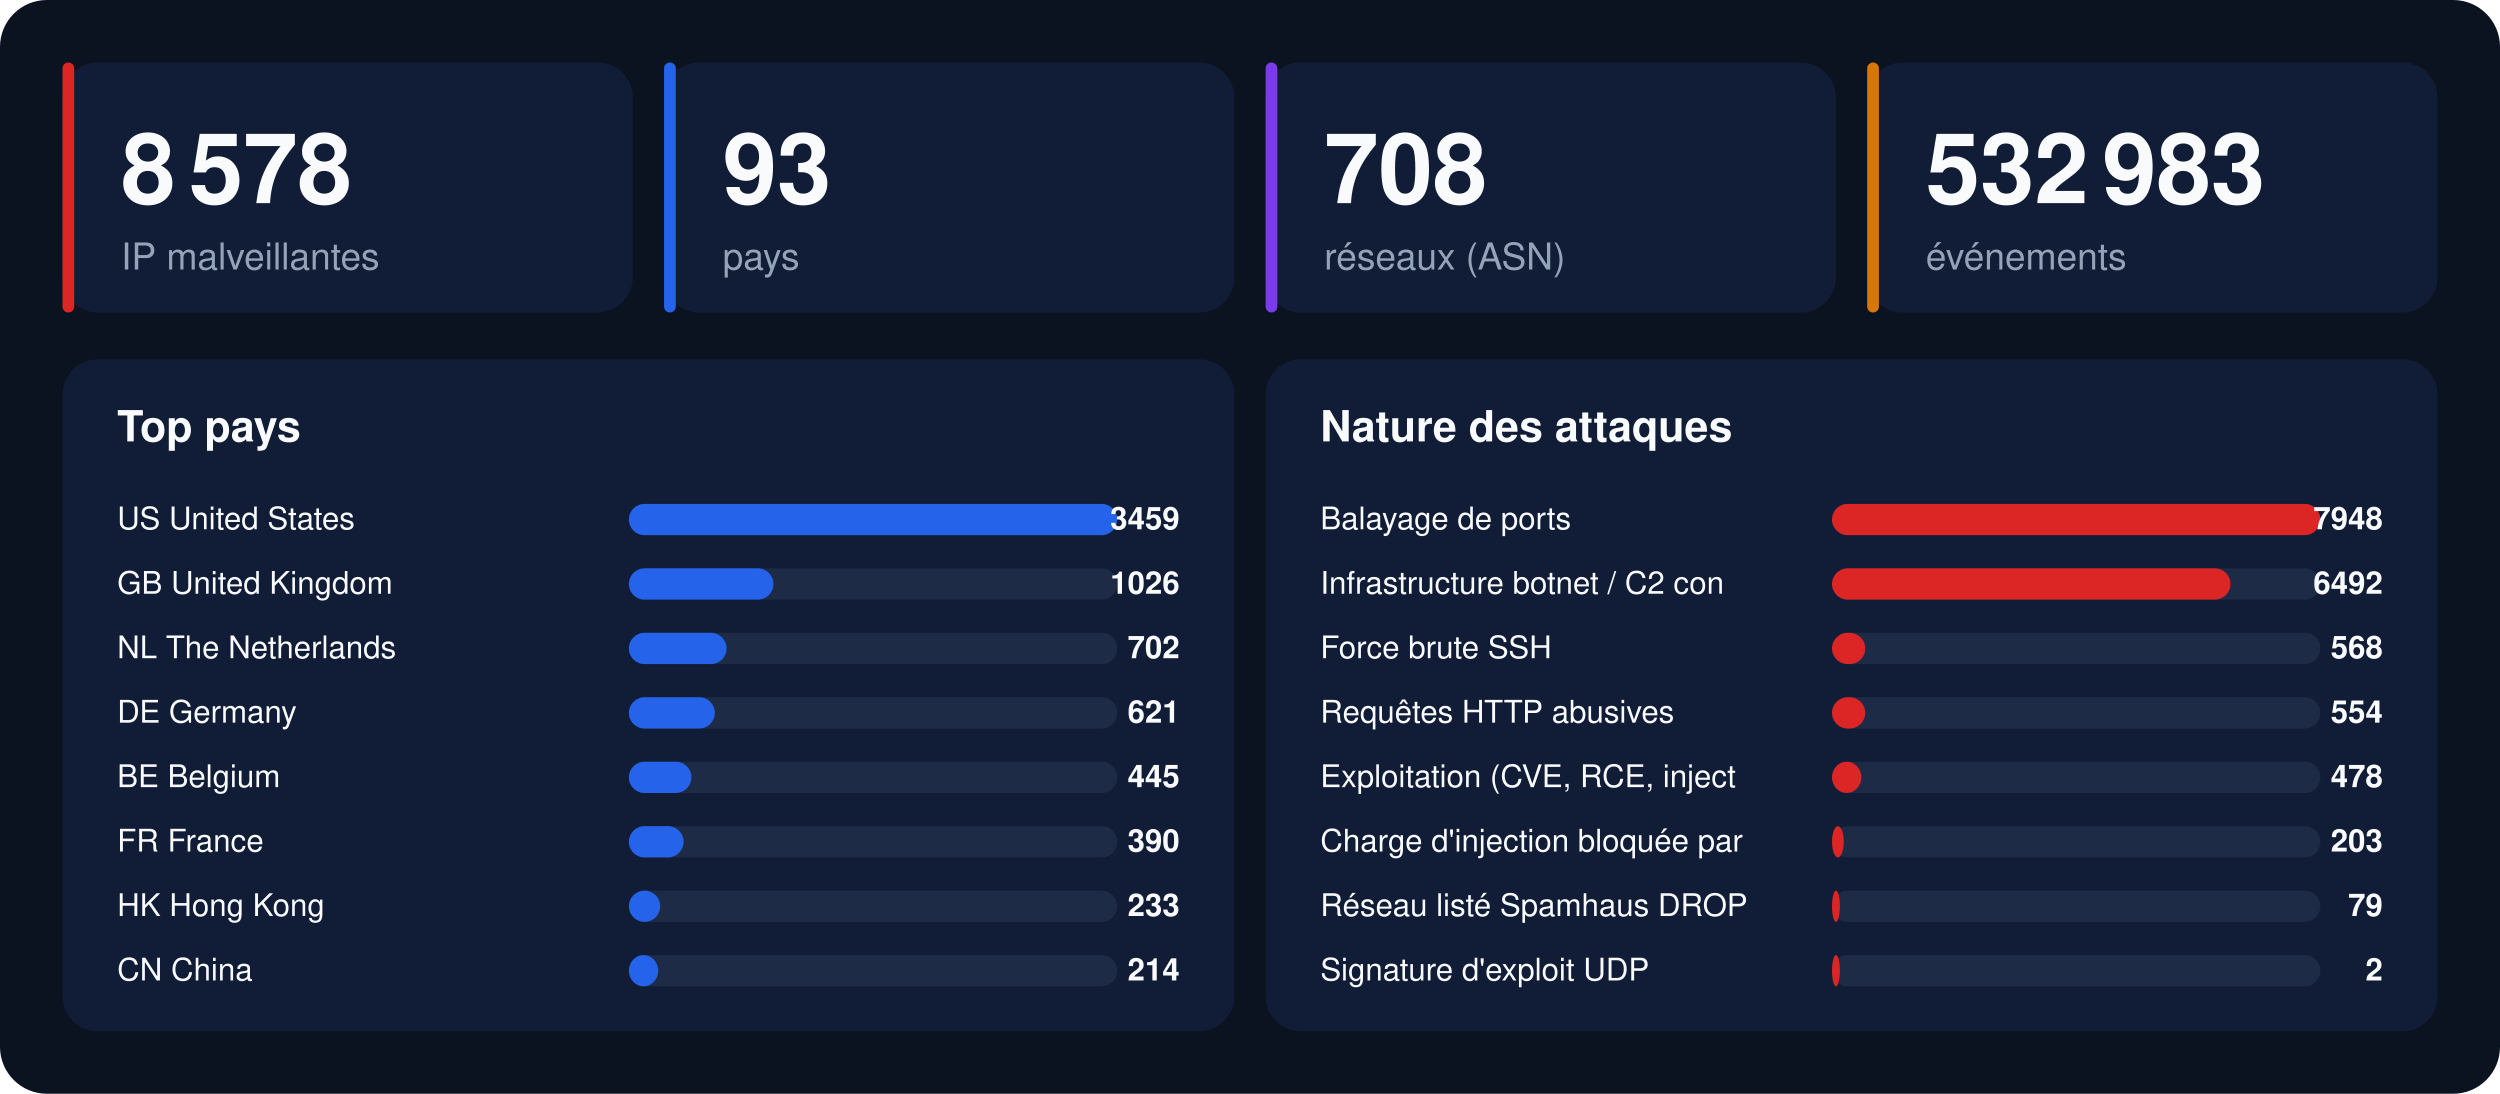
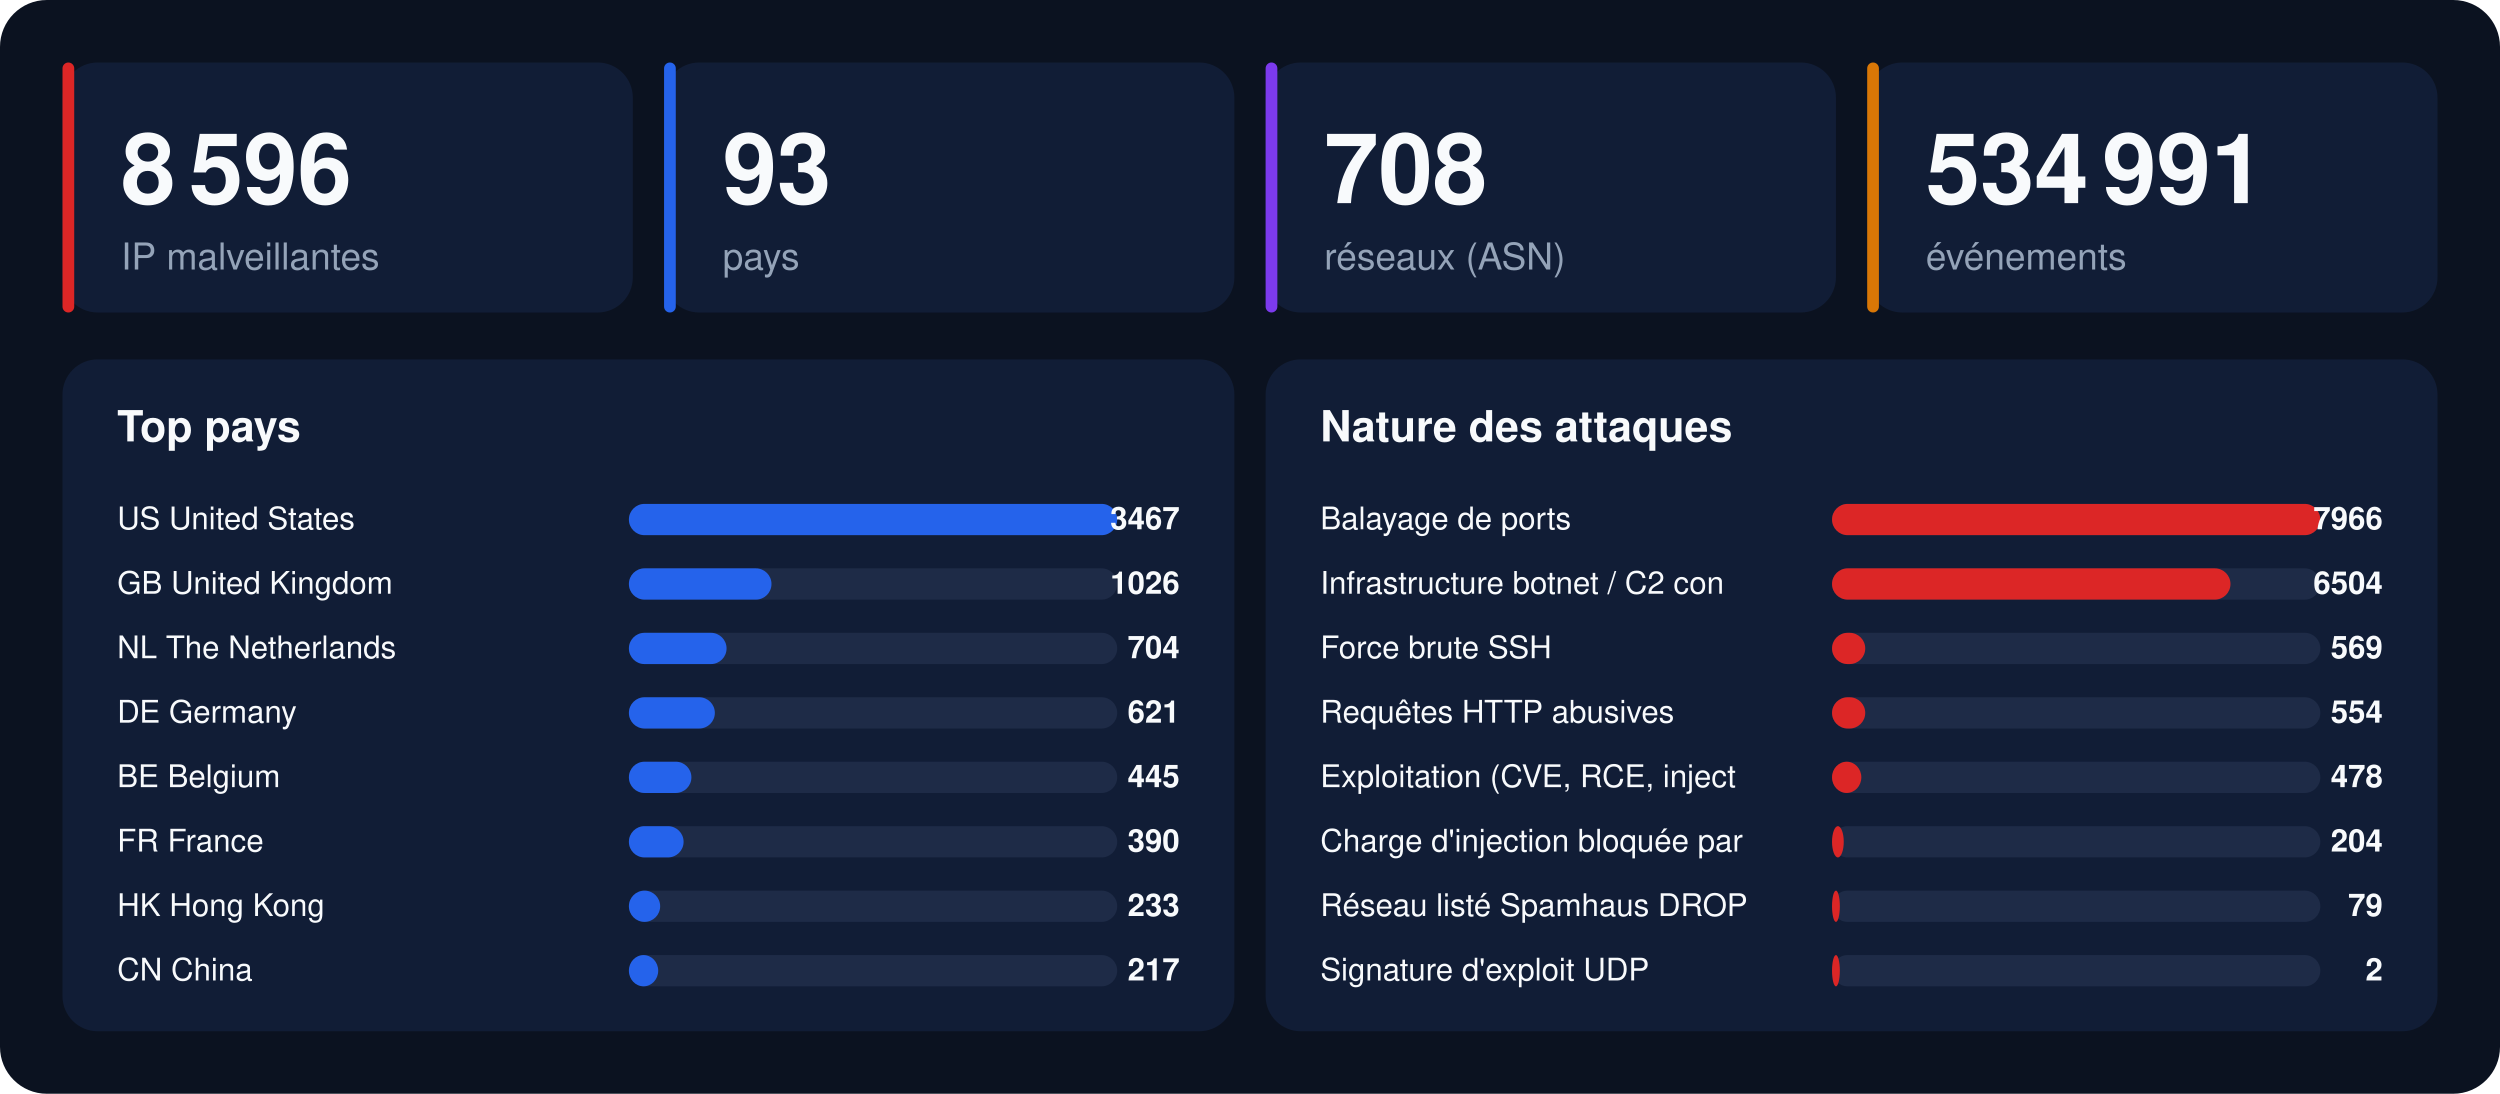
<svg xmlns="http://www.w3.org/2000/svg" width="1280" height="560" viewBox="0 0 1280 560" font-family="-apple-system,BlinkMacSystemFont,'Segoe UI',Helvetica,Arial,sans-serif">
  <rect width="1280" height="560" rx="24" fill="#0b1220" />
  <rect x="32" y="32" width="292" height="128" rx="18" fill="#111d36" />
  <rect x="32" y="32" width="6" height="128" rx="3" fill="#dc2626" />
-   <text x="62" y="104" font-size="50" font-weight="800" fill="#f8fafc">8 578</text>
+   <text x="62" y="104" font-size="50" font-weight="800" fill="#f8fafc">8 596</text>
  <text x="62" y="138" font-size="19" fill="#94a3b8">IP malveillantes</text>
  <rect x="340" y="32" width="292" height="128" rx="18" fill="#111d36" />
  <rect x="340" y="32" width="6" height="128" rx="3" fill="#2563eb" />
  <text x="370" y="104" font-size="50" font-weight="800" fill="#f8fafc">93</text>
  <text x="370" y="138" font-size="19" fill="#94a3b8">pays</text>
  <rect x="648" y="32" width="292" height="128" rx="18" fill="#111d36" />
  <rect x="648" y="32" width="6" height="128" rx="3" fill="#7c3aed" />
  <text x="678" y="104" font-size="50" font-weight="800" fill="#f8fafc">708</text>
  <text x="678" y="138" font-size="19" fill="#94a3b8">réseaux (ASN)</text>
  <rect x="956" y="32" width="292" height="128" rx="18" fill="#111d36" />
  <rect x="956" y="32" width="6" height="128" rx="3" fill="#d97706" />
-   <text x="986" y="104" font-size="50" font-weight="800" fill="#f8fafc">532 983</text>
+   <text x="986" y="104" font-size="50" font-weight="800" fill="#f8fafc">534 991</text>
  <text x="986" y="138" font-size="19" fill="#94a3b8">événements</text>
  <rect x="32" y="184" width="600" height="344" rx="18" fill="#111d36" />
  <text x="60" y="226" font-size="22" font-weight="700" fill="#f8fafc">Top pays</text>
  <text x="60" y="271" font-size="16" fill="#f8fafc">US  United States</text>
  <rect x="322" y="258" width="250" height="16" rx="8" fill="#1e2b47" />
  <rect x="322" y="258" width="250" height="16" rx="8" fill="#2563eb" />
-   <text x="604" y="271" font-size="16" font-weight="700" text-anchor="end" fill="#f8fafc">3459</text>
+   <text x="604" y="271" font-size="16" font-weight="700" text-anchor="end" fill="#f8fafc">3467</text>
  <text x="60" y="304" font-size="16" fill="#f8fafc">GB  United Kingdom</text>
  <rect x="322" y="291" width="250" height="16" rx="8" fill="#1e2b47" />
-   <rect x="322" y="291" width="74" height="16" rx="8" fill="#2563eb" />
+   <rect x="322" y="291" width="73" height="16" rx="8" fill="#2563eb" />
  <text x="604" y="304" font-size="16" font-weight="700" text-anchor="end" fill="#f8fafc">1026</text>
  <text x="60" y="337" font-size="16" fill="#f8fafc">NL  The Netherlands</text>
  <rect x="322" y="324" width="250" height="16" rx="8" fill="#1e2b47" />
  <rect x="322" y="324" width="50" height="16" rx="8" fill="#2563eb" />
-   <text x="604" y="337" font-size="16" font-weight="700" text-anchor="end" fill="#f8fafc">702</text>
+   <text x="604" y="337" font-size="16" font-weight="700" text-anchor="end" fill="#f8fafc">704</text>
  <text x="60" y="370" font-size="16" fill="#f8fafc">DE  Germany</text>
  <rect x="322" y="357" width="250" height="16" rx="8" fill="#1e2b47" />
  <rect x="322" y="357" width="44" height="16" rx="8" fill="#2563eb" />
  <text x="604" y="370" font-size="16" font-weight="700" text-anchor="end" fill="#f8fafc">621</text>
  <text x="60" y="403" font-size="16" fill="#f8fafc">BE  Belgium</text>
  <rect x="322" y="390" width="250" height="16" rx="8" fill="#1e2b47" />
  <rect x="322" y="390" width="32" height="16" rx="8" fill="#2563eb" />
  <text x="604" y="403" font-size="16" font-weight="700" text-anchor="end" fill="#f8fafc">445</text>
  <text x="60" y="436" font-size="16" fill="#f8fafc">FR  France</text>
  <rect x="322" y="423" width="250" height="16" rx="8" fill="#1e2b47" />
  <rect x="322" y="423" width="28" height="16" rx="8" fill="#2563eb" />
  <text x="604" y="436" font-size="16" font-weight="700" text-anchor="end" fill="#f8fafc">390</text>
  <text x="60" y="469" font-size="16" fill="#f8fafc">HK  Hong Kong</text>
  <rect x="322" y="456" width="250" height="16" rx="8" fill="#1e2b47" />
  <rect x="322" y="456" width="16" height="16" rx="8" fill="#2563eb" />
  <text x="604" y="469" font-size="16" font-weight="700" text-anchor="end" fill="#f8fafc">233</text>
  <text x="60" y="502" font-size="16" fill="#f8fafc">CN  China</text>
  <rect x="322" y="489" width="250" height="16" rx="8" fill="#1e2b47" />
  <rect x="322" y="489" width="15" height="16" rx="8" fill="#2563eb" />
-   <text x="604" y="502" font-size="16" font-weight="700" text-anchor="end" fill="#f8fafc">214</text>
+   <text x="604" y="502" font-size="16" font-weight="700" text-anchor="end" fill="#f8fafc">217</text>
  <rect x="648" y="184" width="600" height="344" rx="18" fill="#111d36" />
  <text x="676" y="226" font-size="22" font-weight="700" fill="#f8fafc">Nature des attaques</text>
  <text x="676" y="271" font-size="16" fill="#f8fafc">Balayage de ports</text>
  <rect x="938" y="258" width="250" height="16" rx="8" fill="#1e2b47" />
  <rect x="938" y="258" width="250" height="16" rx="8" fill="#dc2626" />
-   <text x="1220" y="271" font-size="16" font-weight="700" text-anchor="end" fill="#f8fafc">7948</text>
+   <text x="1220" y="271" font-size="16" font-weight="700" text-anchor="end" fill="#f8fafc">7966</text>
  <text x="676" y="304" font-size="16" fill="#f8fafc">Infrastructure botnet / C2 con</text>
  <rect x="938" y="291" width="250" height="16" rx="8" fill="#1e2b47" />
  <rect x="938" y="291" width="204" height="16" rx="8" fill="#dc2626" />
-   <text x="1220" y="304" font-size="16" font-weight="700" text-anchor="end" fill="#f8fafc">6492</text>
+   <text x="1220" y="304" font-size="16" font-weight="700" text-anchor="end" fill="#f8fafc">6504</text>
  <text x="676" y="337" font-size="16" fill="#f8fafc">Force brute SSH</text>
  <rect x="938" y="324" width="250" height="16" rx="8" fill="#1e2b47" />
  <rect x="938" y="324" width="17" height="16" rx="8" fill="#dc2626" />
-   <text x="1220" y="337" font-size="16" font-weight="700" text-anchor="end" fill="#f8fafc">568</text>
+   <text x="1220" y="337" font-size="16" font-weight="700" text-anchor="end" fill="#f8fafc">569</text>
  <text x="676" y="370" font-size="16" fill="#f8fafc">Requêtes HTTP abusives</text>
  <rect x="938" y="357" width="250" height="16" rx="8" fill="#1e2b47" />
  <rect x="938" y="357" width="17" height="16" rx="8" fill="#dc2626" />
  <text x="1220" y="370" font-size="16" font-weight="700" text-anchor="end" fill="#f8fafc">554</text>
  <text x="676" y="403" font-size="16" fill="#f8fafc">Exploitation (CVE, RCE, inject</text>
  <rect x="938" y="390" width="250" height="16" rx="8" fill="#1e2b47" />
  <rect x="938" y="390" width="15" height="16" rx="8" fill="#dc2626" />
  <text x="1220" y="403" font-size="16" font-weight="700" text-anchor="end" fill="#f8fafc">478</text>
  <text x="676" y="436" font-size="16" fill="#f8fafc">Charge d'injection bloquée par</text>
  <rect x="938" y="423" width="250" height="16" rx="8" fill="#1e2b47" />
  <rect x="938" y="423" width="6" height="16" rx="8" fill="#dc2626" />
-   <text x="1220" y="436" font-size="16" font-weight="700" text-anchor="end" fill="#f8fafc">203</text>
+   <text x="1220" y="436" font-size="16" font-weight="700" text-anchor="end" fill="#f8fafc">204</text>
  <text x="676" y="469" font-size="16" fill="#f8fafc">Réseau listé Spamhaus DROP</text>
  <rect x="938" y="456" width="250" height="16" rx="8" fill="#1e2b47" />
  <rect x="938" y="456" width="4" height="16" rx="8" fill="#dc2626" />
  <text x="1220" y="469" font-size="16" font-weight="700" text-anchor="end" fill="#f8fafc">79</text>
  <text x="676" y="502" font-size="16" fill="#f8fafc">Signature d'exploit UDP</text>
  <rect x="938" y="489" width="250" height="16" rx="8" fill="#1e2b47" />
  <rect x="938" y="489" width="4" height="16" rx="8" fill="#dc2626" />
  <text x="1220" y="502" font-size="16" font-weight="700" text-anchor="end" fill="#f8fafc">2</text>
</svg>
